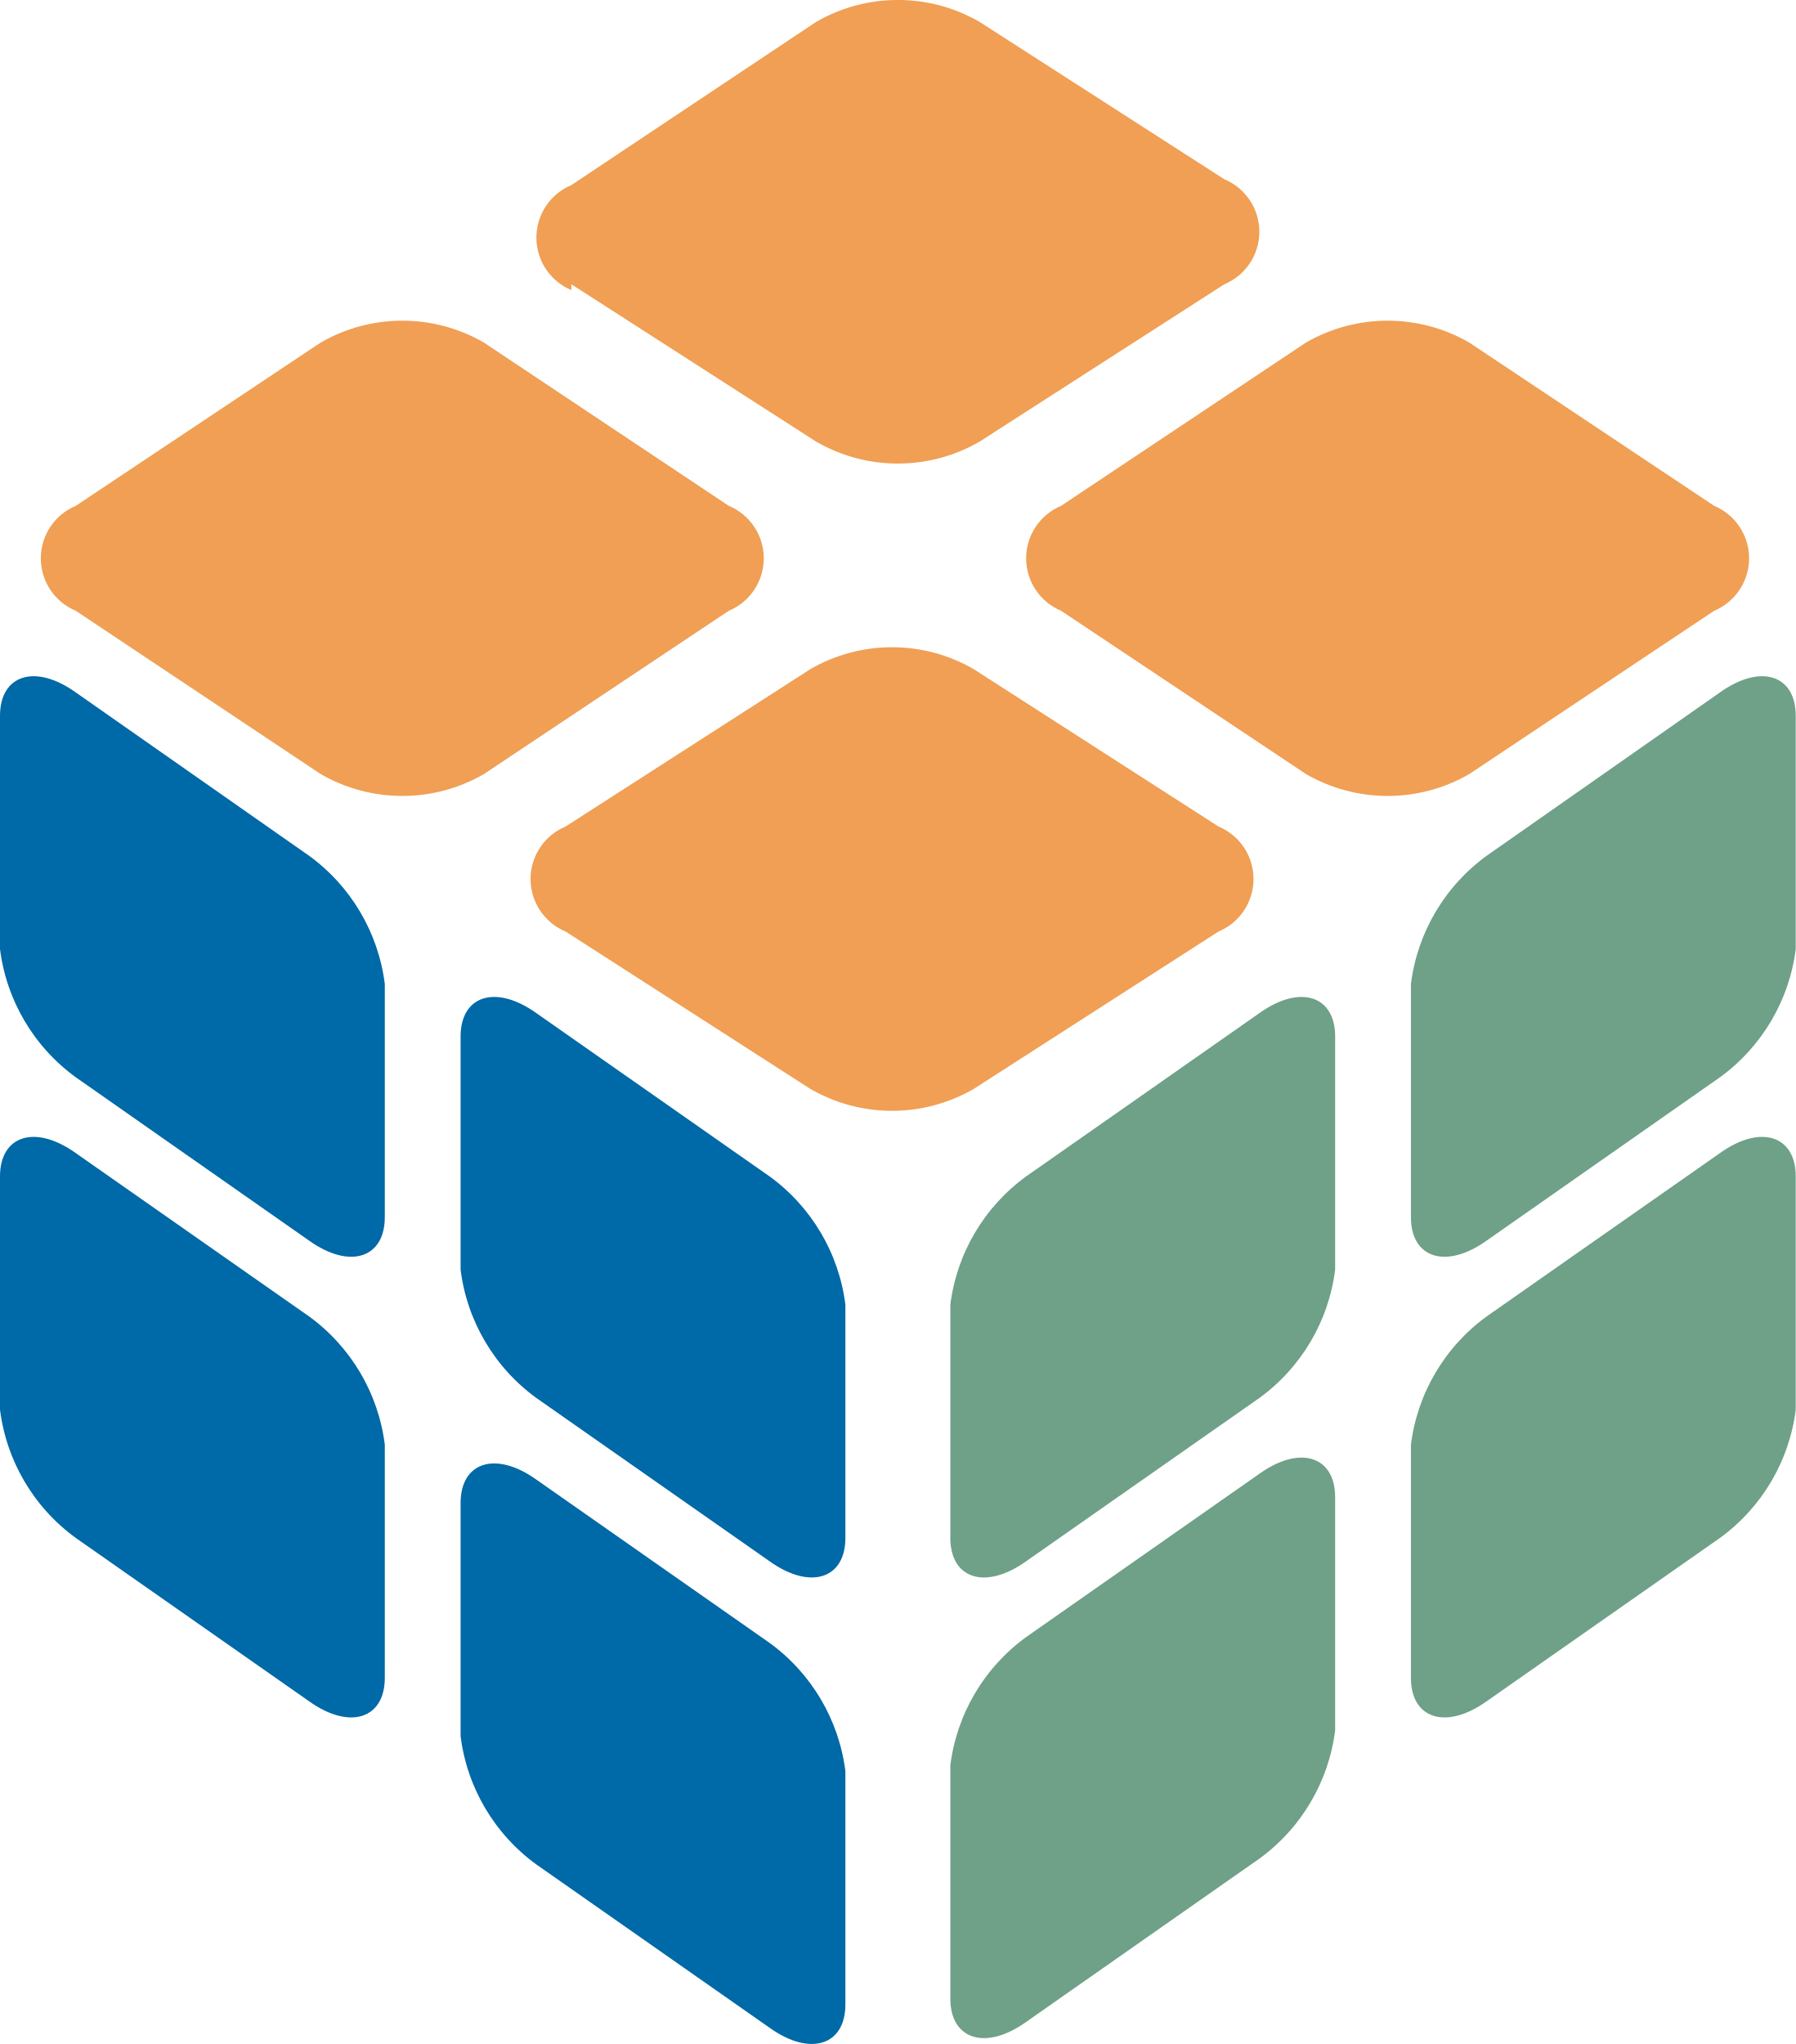
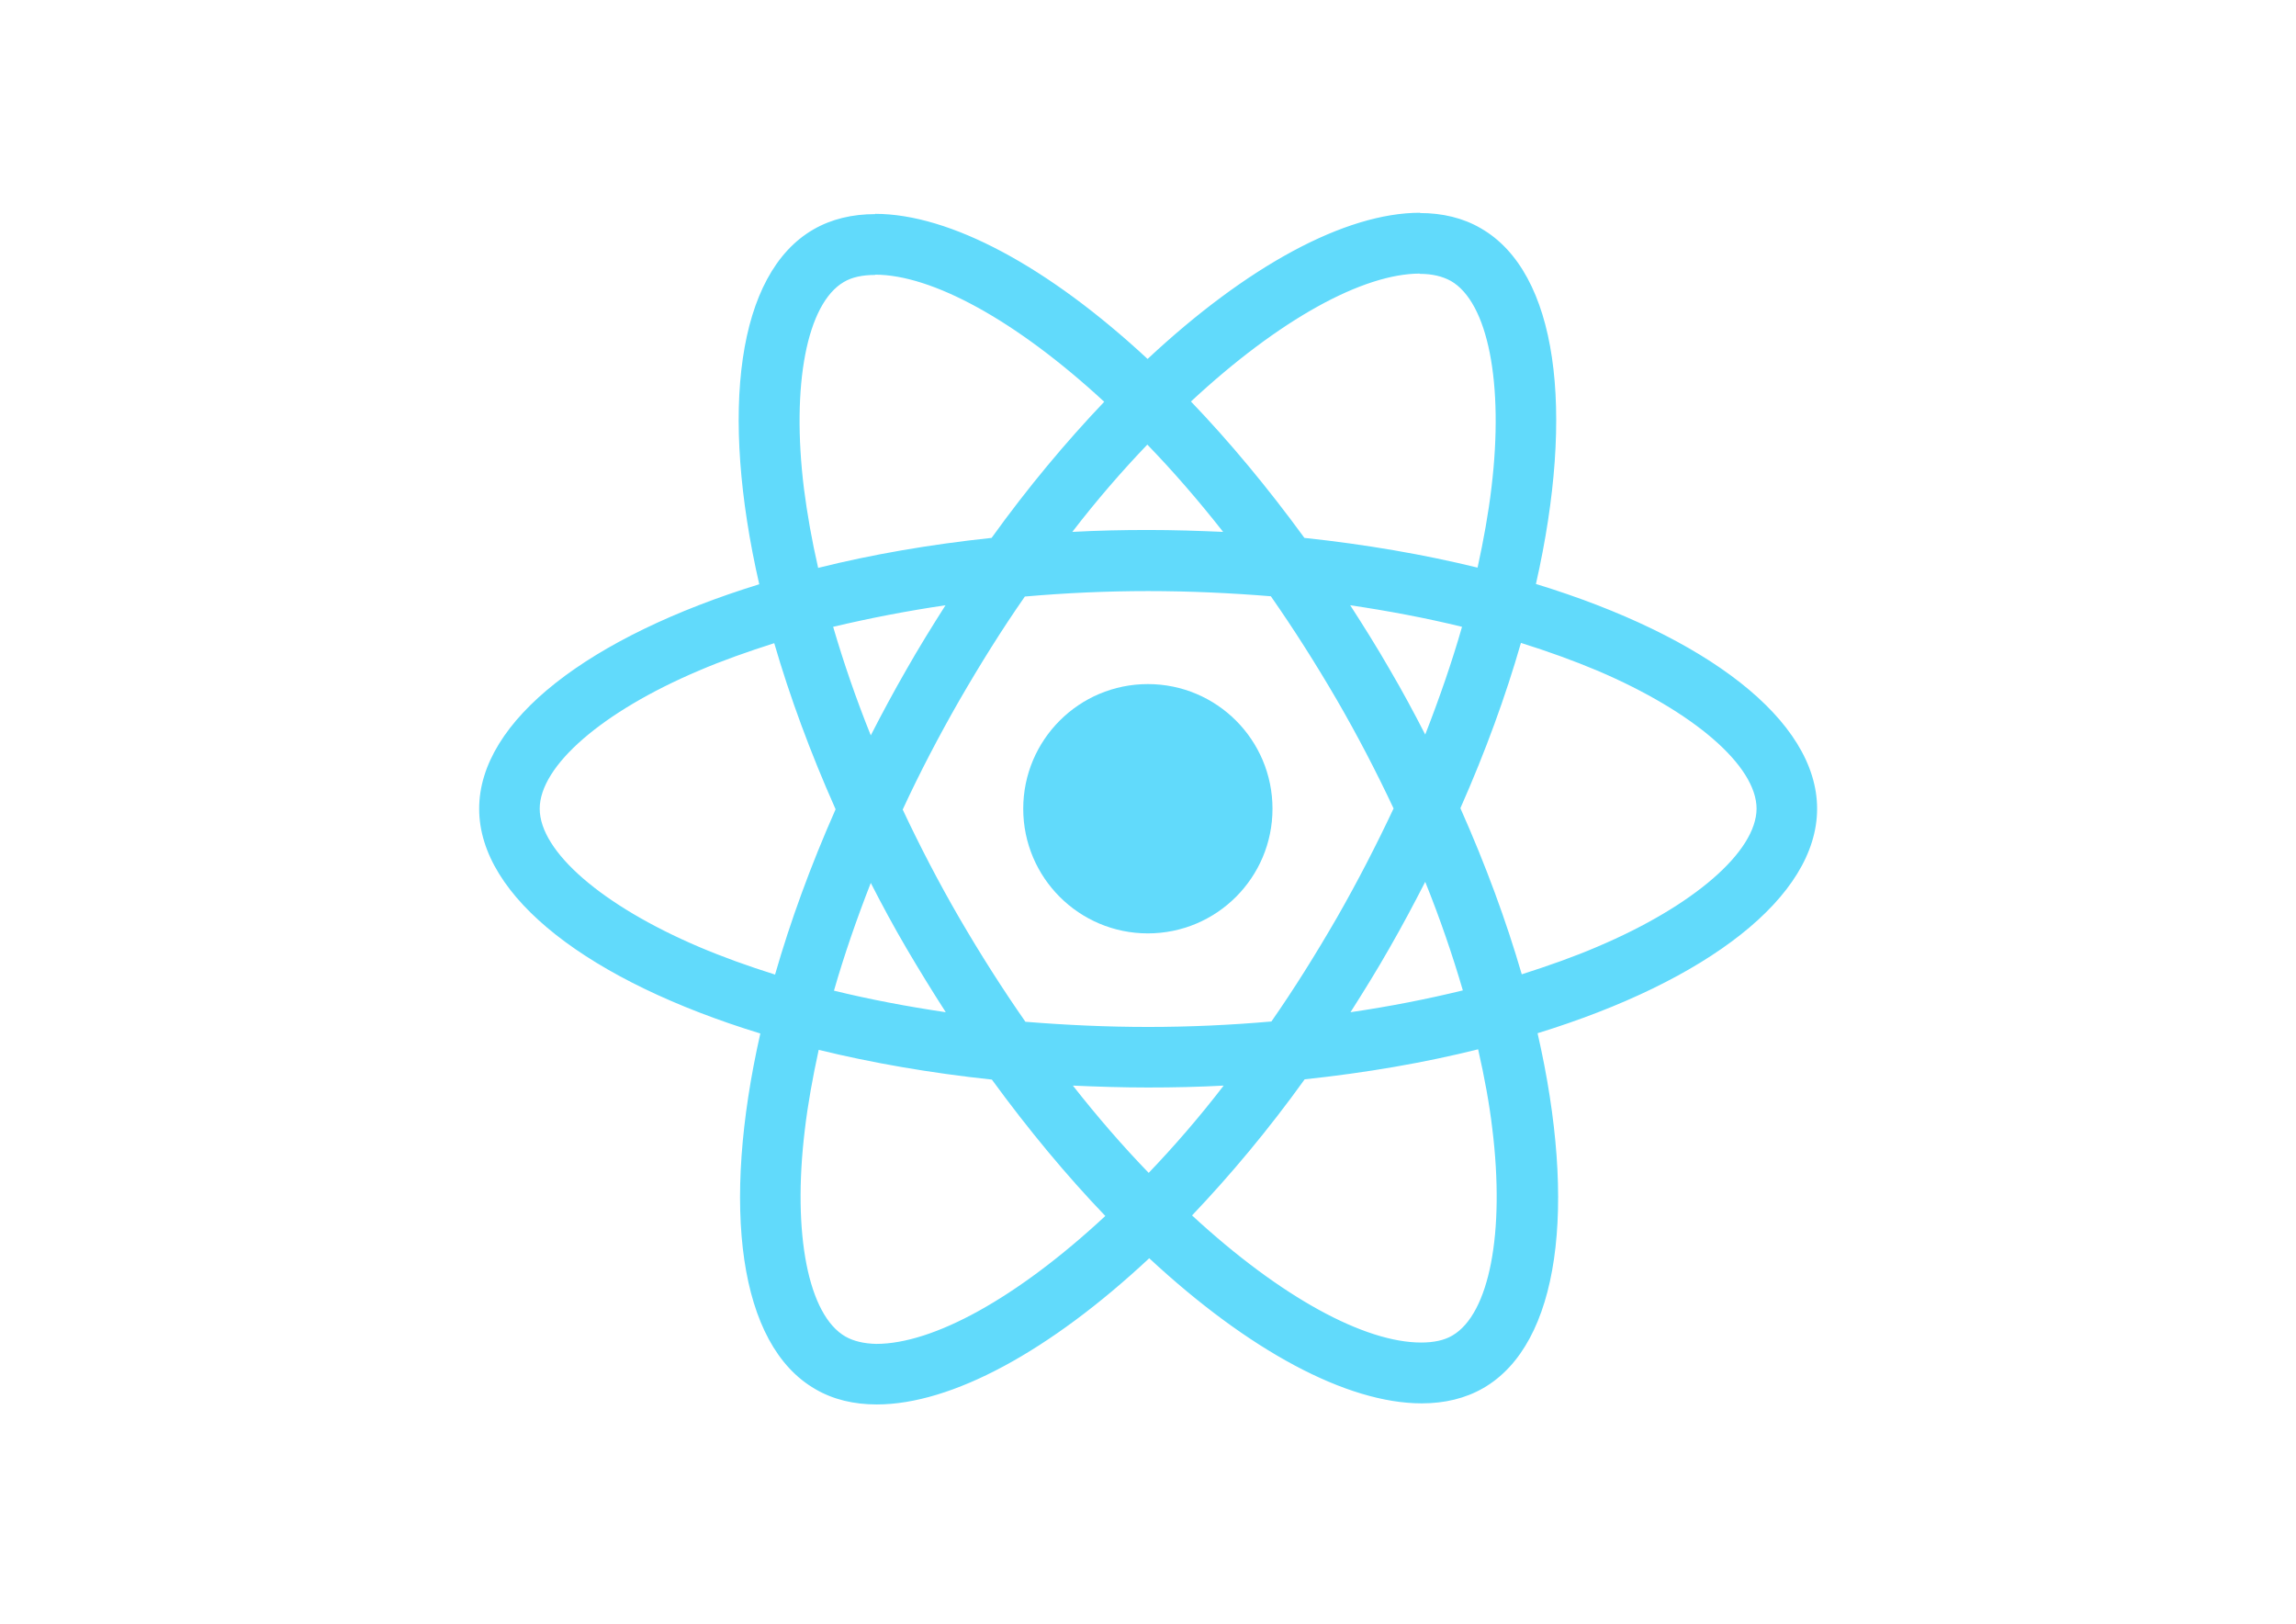
- <svg xmlns="http://www.w3.org/2000/svg" width="30.8" height="35.053" viewBox="0 0 30.8 35.053">
-   <g id="Group_38423" data-name="Group 38423" transform="translate(-8280 15098)">
-     <path id="Path_165086" data-name="Path 165086" d="M9.8,5a.975.975,0,0,1,0-1.8L14,.4a2.8,2.8,0,0,1,2.8,0L21,3.1a.975.975,0,0,1,0,1.8L16.8,7.6a2.8,2.8,0,0,1-2.8,0L9.8,4.9h0ZM1.3,10.5a.975.975,0,0,1,0-1.8L5.5,5.9a2.8,2.8,0,0,1,2.8,0l4.2,2.8a.975.975,0,0,1,0,1.8L8.3,13.3a2.8,2.8,0,0,1-2.8,0L1.3,10.5h0Zm16.9,0a.975.975,0,0,1,0-1.8l4.2-2.8a2.8,2.8,0,0,1,2.8,0l4.2,2.8a.975.975,0,0,1,0,1.8l-4.2,2.8a2.8,2.8,0,0,1-2.8,0l-4.2-2.8h0ZM9.7,16a.975.975,0,0,1,0-1.8l4.2-2.7a2.8,2.8,0,0,1,2.8,0l4.2,2.7a.975.975,0,0,1,0,1.8l-4.2,2.7a2.8,2.8,0,0,1-2.8,0L9.7,16h0Z" transform="translate(8280 -15098.025)" fill="#f09f54" fill-rule="evenodd" />
-     <path id="Path_165087" data-name="Path 165087" d="M7.9,17.8c0-.7.6-.9,1.3-.4l4,2.8a3.214,3.214,0,0,1,1.3,2.2v4c0,.7-.6.9-1.3.4L9.2,24a3.214,3.214,0,0,1-1.3-2.2v-4h0ZM0,12.3c0-.7.6-.9,1.3-.4l4,2.8a3.214,3.214,0,0,1,1.3,2.2v4c0,.7-.6.9-1.3.4l-4-2.8A3.214,3.214,0,0,1,0,16.3v-4H0ZM7.9,25.8c0-.7.6-.9,1.3-.4l4,2.8a3.214,3.214,0,0,1,1.3,2.2v4c0,.7-.6.9-1.3.4L9.2,32a3.214,3.214,0,0,1-1.3-2.2v-4h0ZM0,20.2c0-.7.6-.9,1.3-.4l4,2.8a3.214,3.214,0,0,1,1.3,2.2v4c0,.7-.6.9-1.3.4l-4-2.8A3.214,3.214,0,0,1,0,24.2v-4H0Z" transform="translate(8280 -15098.025)" fill="#0069a7" fill-rule="evenodd" />
-     <path id="Path_165088" data-name="Path 165088" d="M24.2,16.9a3.214,3.214,0,0,1,1.3-2.2l4-2.8c.7-.5,1.3-.3,1.3.4v4a3.214,3.214,0,0,1-1.3,2.2l-4,2.8c-.7.5-1.3.3-1.3-.4v-4Zm-7.9,5.5a3.214,3.214,0,0,1,1.3-2.2l4-2.8c.7-.5,1.3-.3,1.3.4v4A3.214,3.214,0,0,1,21.6,24l-4,2.8c-.7.5-1.3.3-1.3-.4v-4Zm7.9,2.4a3.214,3.214,0,0,1,1.3-2.2l4-2.8c.7-.5,1.3-.3,1.3.4v4a3.214,3.214,0,0,1-1.3,2.2l-4,2.8c-.7.5-1.3.3-1.3-.4v-4Zm-7.9,5.5a3.214,3.214,0,0,1,1.3-2.2l4-2.8c.7-.5,1.3-.3,1.3.4v4a3.214,3.214,0,0,1-1.3,2.2l-4,2.8c-.7.5-1.3.3-1.3-.4v-4Z" transform="translate(8280 -15098.025)" fill="#6fa088" fill-rule="evenodd" />
+ <svg xmlns="http://www.w3.org/2000/svg" viewBox="0 0 841.9 595.3">
+   <g fill="#61DAFB">
+     <path d="M666.3 296.5c0-32.5-40.7-63.3-103.1-82.4 14.4-63.6 8-114.2-20.2-130.4-6.5-3.8-14.1-5.6-22.4-5.6v22.3c4.6 0 8.3.9 11.4 2.6 13.6 7.8 19.5 37.5 14.9 75.7-1.1 9.4-2.9 19.3-5.1 29.4-19.6-4.8-41-8.5-63.5-10.9-13.5-18.5-27.5-35.3-41.6-50 32.6-30.3 63.2-46.9 84-46.9V78c-27.5 0-63.5 19.6-99.9 53.6-36.4-33.8-72.4-53.2-99.9-53.2v22.3c20.7 0 51.4 16.5 84 46.6-14 14.7-28 31.4-41.3 49.9-22.6 2.4-44 6.1-63.6 11-2.3-10-4-19.7-5.2-29-4.7-38.2 1.1-67.9 14.6-75.8 3-1.8 6.9-2.6 11.5-2.6V78.5c-8.4 0-16 1.8-22.6 5.6-28.1 16.2-34.4 66.7-19.9 130.1-62.2 19.2-102.7 49.9-102.7 82.3 0 32.5 40.7 63.3 103.1 82.4-14.4 63.6-8 114.2 20.2 130.4 6.5 3.8 14.1 5.6 22.5 5.6 27.5 0 63.5-19.6 99.9-53.6 36.4 33.8 72.4 53.2 99.9 53.2 8.4 0 16-1.8 22.6-5.6 28.1-16.2 34.4-66.7 19.9-130.1 62-19.1 102.5-49.9 102.5-82.3zm-130.2-66.7c-3.7 12.9-8.3 26.2-13.5 39.5-4.1-8-8.4-16-13.1-24-4.6-8-9.5-15.8-14.4-23.4 14.2 2.1 27.9 4.7 41 7.9zm-45.8 106.5c-7.8 13.5-15.8 26.3-24.1 38.2-14.9 1.3-30 2-45.2 2-15.1 0-30.2-.7-45-1.9-8.3-11.9-16.4-24.6-24.2-38-7.6-13.1-14.5-26.4-20.8-39.8 6.2-13.4 13.2-26.8 20.7-39.9 7.8-13.5 15.8-26.3 24.1-38.2 14.9-1.3 30-2 45.2-2 15.1 0 30.2.7 45 1.9 8.3 11.9 16.4 24.6 24.2 38 7.6 13.1 14.5 26.4 20.8 39.8-6.3 13.4-13.2 26.8-20.7 39.9zm32.3-13c5.4 13.4 10 26.8 13.8 39.8-13.1 3.2-26.9 5.9-41.2 8 4.9-7.7 9.8-15.6 14.4-23.7 4.6-8 8.9-16.1 13-24.1zM421.2 430c-9.3-9.6-18.6-20.3-27.8-32 9 .4 18.2.7 27.5.7 9.4 0 18.7-.2 27.8-.7-9 11.7-18.3 22.4-27.5 32zm-74.4-58.9c-14.2-2.1-27.9-4.7-41-7.9 3.7-12.9 8.3-26.2 13.5-39.5 4.1 8 8.4 16 13.1 24 4.7 8 9.5 15.8 14.4 23.4zM420.7 163c9.3 9.6 18.6 20.3 27.8 32-9-.4-18.2-.7-27.5-.7-9.4 0-18.7.2-27.8.7 9-11.7 18.3-22.4 27.5-32zm-74 58.9c-4.9 7.7-9.8 15.6-14.4 23.7-4.6 8-8.9 16-13 24-5.4-13.4-10-26.8-13.8-39.8 13.1-3.1 26.9-5.8 41.2-7.9zm-90.5 125.2c-35.4-15.1-58.3-34.9-58.3-50.6 0-15.7 22.9-35.6 58.3-50.6 8.6-3.7 18-7 27.7-10.1 5.7 19.6 13.2 40 22.5 60.9-9.2 20.8-16.6 41.1-22.2 60.6-9.9-3.1-19.3-6.5-28-10.2zM310 490c-13.6-7.8-19.5-37.5-14.9-75.7 1.1-9.4 2.9-19.3 5.1-29.4 19.6 4.8 41 8.5 63.5 10.9 13.5 18.5 27.5 35.3 41.6 50-32.6 30.3-63.2 46.9-84 46.9-4.5-.1-8.3-1-11.3-2.7zm237.2-76.2c4.7 38.2-1.1 67.9-14.6 75.8-3 1.8-6.9 2.6-11.5 2.6-20.7 0-51.4-16.5-84-46.6 14-14.7 28-31.4 41.3-49.9 22.6-2.4 44-6.1 63.6-11 2.3 10.1 4.1 19.8 5.2 29.1zm38.5-66.7c-8.6 3.7-18 7-27.7 10.1-5.7-19.6-13.2-40-22.5-60.9 9.2-20.8 16.6-41.1 22.2-60.6 9.9 3.1 19.3 6.5 28.1 10.2 35.4 15.1 58.3 34.9 58.3 50.6-.1 15.7-23 35.6-58.4 50.6zM320.8 78.4z" />
+     <circle cx="420.9" cy="296.5" r="45.7" />
+     <path d="M520.5 78.1z" />
  </g>
</svg>
